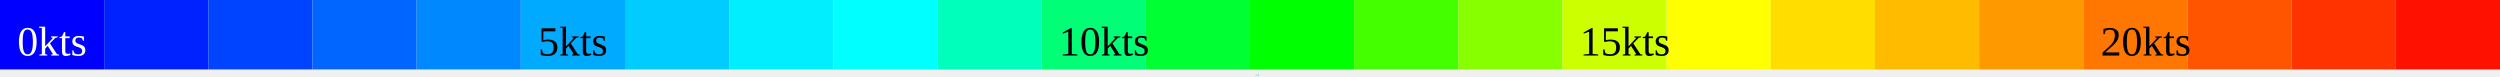
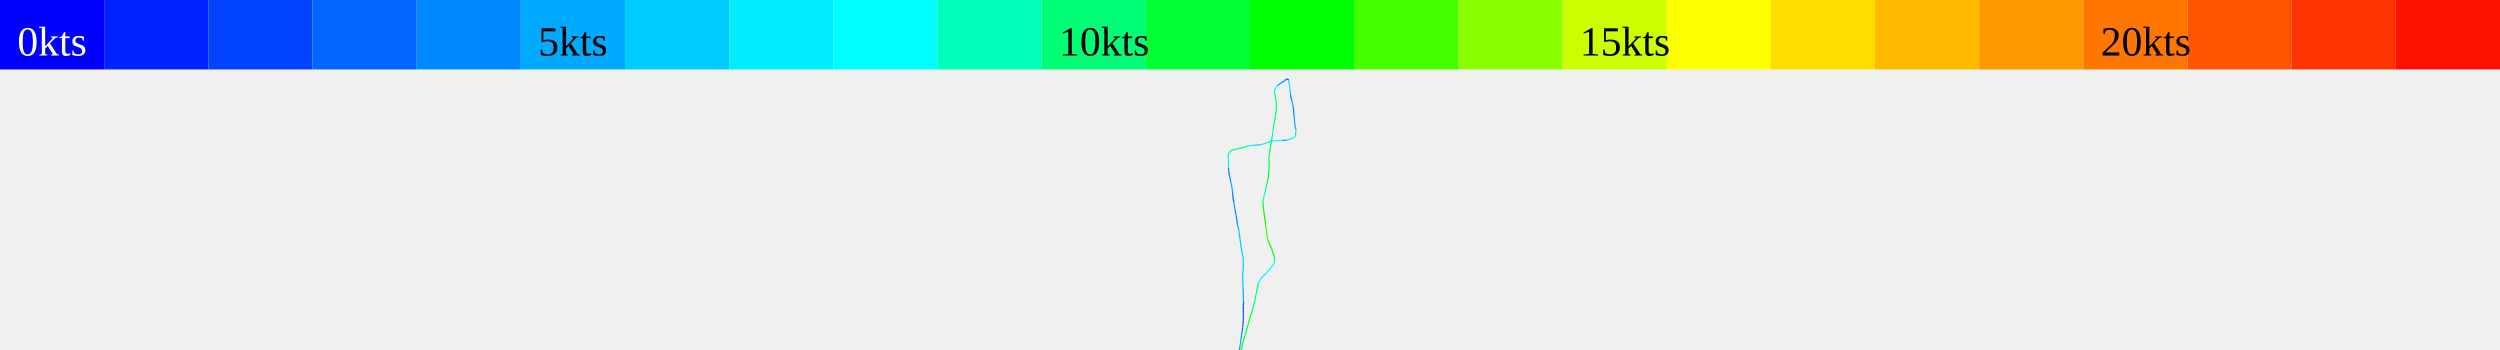
<svg xmlns="http://www.w3.org/2000/svg" version="1.1" width="100%" height="100%">
  <style type="text/css">
        
            .segment { fill: none; stroke-width: 4 }
            .segment:hover { stroke-width: 8 }
+             .timeline-segment { fill: blue; fill-opacity: 30%; stroke: blue }
        
    </style>
  <g id="legend">
    <rect x="0" y="0" width="30" height="20" fill="#00f" />
    <rect x="30" y="0" width="30" height="20" fill="#02f" />
    <rect x="60" y="0" width="30" height="20" fill="#04f" />
    <rect x="90" y="0" width="30" height="20" fill="#06f" />
    <rect x="120" y="0" width="30" height="20" fill="#08f" />
    <rect x="150" y="0" width="30" height="20" fill="#0af" />
    <rect x="180" y="0" width="30" height="20" fill="#0cf" />
    <rect x="210" y="0" width="30" height="20" fill="#0ef" />
    <rect x="240" y="0" width="30" height="20" fill="#0ff" />
    <rect x="270" y="0" width="30" height="20" fill="#0fb" />
    <rect x="300" y="0" width="30" height="20" fill="#0f7" />
    <rect x="330" y="0" width="30" height="20" fill="#0f3" />
    <rect x="360" y="0" width="30" height="20" fill="#0f0" />
    <rect x="390" y="0" width="30" height="20" fill="#4f0" />
    <rect x="420" y="0" width="30" height="20" fill="#8f0" />
    <rect x="450" y="0" width="30" height="20" fill="#cf0" />
    <rect x="480" y="0" width="30" height="20" fill="#ff0" />
    <rect x="510" y="0" width="30" height="20" fill="#fd0" />
    <rect x="540" y="0" width="30" height="20" fill="#fb0" />
    <rect x="570" y="0" width="30" height="20" fill="#f90" />
    <rect x="600" y="0" width="30" height="20" fill="#f70" />
    <rect x="630" y="0" width="30" height="20" fill="#f50" />
    <rect x="660" y="0" width="30" height="20" fill="#f30" />
    <rect x="690" y="0" width="30" height="20" fill="#f10" />
    <text x="5" y="16" fill="white">0kts</text>
    <text x="155" y="16" fill="black">5kts</text>
    <text x="305" y="16" fill="black">10kts</text>
    <text x="455" y="16" fill="black">15kts</text>
    <text x="605" y="16" fill="black">20kts</text>
  </g>
  <svg id="map" x="0" y="21" width="100%" viewBox="0 0 264.19 1155.482">
    <rect id="background" width="264.19" height="1155.482" fill="transparent" />
    <g class="segment">
      <line class="step" x1="49" y1="1127" x2="57" y2="1102" stroke="#0ff">
            </line>
      <line class="step" x1="57" y1="1102" x2="66" y2="1075" stroke="#0ff">
            </line>
      <line class="step" x1="66" y1="1075" x2="73" y2="1050" stroke="#0ef">
            </line>
      <line class="step" x1="73" y1="1050" x2="78" y2="1033" stroke="#0af">
            </line>
      <line class="step" x1="78" y1="1033" x2="81" y2="1012" stroke="#0af">
            </line>
      <line class="step" x1="81" y1="1012" x2="84" y2="988" stroke="#0af">
            </line>
      <line class="step" x1="84" y1="988" x2="88" y2="963" stroke="#0af">
            </line>
      <line class="step" x1="88" y1="963" x2="92" y2="940" stroke="#0af">
            </line>
      <line class="step" x1="92" y1="940" x2="96" y2="919" stroke="#0af">
            </line>
      <line class="step" x1="96" y1="919" x2="100" y2="897" stroke="#0af">
            </line>
      <line class="step" x1="100" y1="897" x2="103" y2="873" stroke="#0af">
            </line>
      <line class="step" x1="103" y1="873" x2="106" y2="855" stroke="#08f">
            </line>
      <line class="step" x1="106" y1="855" x2="108" y2="841" stroke="#06f">
            </line>
      <line class="step" x1="108" y1="841" x2="109" y2="828" stroke="#06f">
            </line>
      <line class="step" x1="109" y1="828" x2="110" y2="818" stroke="#04f">
            </line>
      <line class="step" x1="110" y1="818" x2="110" y2="810" stroke="#04f">
            </line>
      <line class="step" x1="110" y1="810" x2="110" y2="793" stroke="#06f">
            </line>
      <line class="step" x1="110" y1="793" x2="110" y2="781" stroke="#04f">
            </line>
      <line class="step" x1="110" y1="781" x2="110" y2="768" stroke="#04f">
            </line>
      <line class="step" x1="110" y1="768" x2="111" y2="760" stroke="#04f">
            </line>
      <line class="step" x1="111" y1="760" x2="110" y2="749" stroke="#08f">
            </line>
      <line class="step" x1="110" y1="749" x2="110" y2="726" stroke="#0af">
            </line>
      <line class="step" x1="110" y1="726" x2="109" y2="707" stroke="#0af">
            </line>
      <line class="step" x1="109" y1="707" x2="108" y2="690" stroke="#0cf">
            </line>
      <line class="step" x1="108" y1="690" x2="108" y2="674" stroke="#0cf">
            </line>
      <line class="step" x1="108" y1="674" x2="109" y2="653" stroke="#0cf">
            </line>
      <line class="step" x1="109" y1="653" x2="110" y2="629" stroke="#0cf">
            </line>
      <line class="step" x1="110" y1="629" x2="110" y2="613" stroke="#0cf">
            </line>
      <line class="step" x1="110" y1="613" x2="107" y2="598" stroke="#0cf">
            </line>
      <line class="step" x1="107" y1="598" x2="103" y2="577" stroke="#0cf">
            </line>
      <line class="step" x1="103" y1="577" x2="99" y2="548" stroke="#0cf">
            </line>
      <line class="step" x1="99" y1="548" x2="95" y2="518" stroke="#0cf">
            </line>
      <line class="step" x1="95" y1="518" x2="90" y2="498" stroke="#0af">
            </line>
      <line class="step" x1="90" y1="498" x2="89" y2="488" stroke="#06f">
            </line>
      <line class="step" x1="89" y1="488" x2="86" y2="470" stroke="#08f">
            </line>
      <line class="step" x1="86" y1="470" x2="82" y2="448" stroke="#08f">
            </line>
      <line class="step" x1="82" y1="448" x2="79" y2="428" stroke="#0af">
            </line>
      <line class="step" x1="79" y1="428" x2="76" y2="413" stroke="#06f">
            </line>
      <line class="step" x1="76" y1="413" x2="75" y2="401" stroke="#06f">
            </line>
      <line class="step" x1="75" y1="401" x2="74" y2="388" stroke="#08f">
            </line>
      <line class="step" x1="74" y1="388" x2="70" y2="364" stroke="#0af">
            </line>
      <line class="step" x1="70" y1="364" x2="69" y2="362" stroke="#0af">
            </line>
      <line class="step" x1="69" y1="362" x2="66" y2="348" stroke="#08f">
            </line>
      <line class="step" x1="66" y1="348" x2="64" y2="338" stroke="#08f">
            </line>
      <line class="step" x1="64" y1="338" x2="62" y2="328" stroke="#06f">
            </line>
      <line class="step" x1="62" y1="328" x2="61" y2="313" stroke="#08f">
            </line>
    </g>
    <g class="segment">
      <line class="step" x1="61" y1="313" x2="61" y2="293" stroke="#0ef">
            </line>
      <line class="step" x1="61" y1="293" x2="61" y2="283" stroke="#0ef">
            </line>
      <line class="step" x1="61" y1="283" x2="60" y2="267" stroke="#0ef">
            </line>
      <line class="step" x1="60" y1="267" x2="68" y2="257" stroke="#0fb">
            </line>
      <line class="step" x1="68" y1="257" x2="77" y2="254" stroke="#0f3">
            </line>
      <line class="step" x1="77" y1="254" x2="114" y2="245" stroke="#0f7">
            </line>
    </g>
    <g class="segment">
      <line class="step" x1="114" y1="245" x2="126" y2="241" stroke="#0fb">
            </line>
      <line class="step" x1="126" y1="241" x2="147" y2="239" stroke="#0ff">
            </line>
      <line class="step" x1="147" y1="239" x2="167" y2="237" stroke="#0cf">
            </line>
      <line class="step" x1="167" y1="237" x2="179" y2="234" stroke="#0ef">
            </line>
      <line class="step" x1="179" y1="234" x2="201" y2="225" stroke="#0fb">
            </line>
      <line class="step" x1="201" y1="225" x2="237" y2="223" stroke="#0ff">
            </line>
    </g>
    <g class="segment">
      <line class="step" x1="237" y1="223" x2="255" y2="222" stroke="#0af">
            </line>
      <line class="step" x1="255" y1="222" x2="276" y2="214" stroke="#0ef">
            </line>
      <line class="step" x1="276" y1="214" x2="282" y2="208" stroke="#0fb">
            </line>
      <line class="step" x1="282" y1="208" x2="284" y2="188" stroke="#0ef">
            </line>
      <line class="step" x1="284" y1="188" x2="281" y2="177" stroke="#0af">
            </line>
      <line class="step" x1="281" y1="177" x2="279" y2="158" stroke="#0af">
            </line>
    </g>
    <g class="segment">
      <line class="step" x1="279" y1="158" x2="277" y2="137" stroke="#0af">
            </line>
      <line class="step" x1="277" y1="137" x2="276" y2="122" stroke="#08f">
            </line>
      <line class="step" x1="276" y1="122" x2="274" y2="108" stroke="#08f">
            </line>
      <line class="step" x1="274" y1="108" x2="271" y2="93" stroke="#0af">
            </line>
      <line class="step" x1="271" y1="93" x2="268" y2="84" stroke="#08f">
            </line>
      <line class="step" x1="268" y1="84" x2="266" y2="73" stroke="#06f">
            </line>
    </g>
    <g class="segment">
      <line class="step" x1="266" y1="73" x2="264" y2="55" stroke="#0cf">
            </line>
      <line class="step" x1="264" y1="55" x2="260" y2="24" stroke="#0ef">
            </line>
      <line class="step" x1="260" y1="24" x2="257" y2="20" stroke="#06f">
            </line>
      <line class="step" x1="257" y1="20" x2="252" y2="21" stroke="#02f">
            </line>
      <line class="step" x1="252" y1="21" x2="247" y2="25" stroke="#06f">
            </line>
      <line class="step" x1="247" y1="25" x2="235" y2="33" stroke="#08f">
            </line>
      <line class="step" x1="235" y1="33" x2="222" y2="42" stroke="#0af">
            </line>
      <line class="step" x1="222" y1="42" x2="212" y2="57" stroke="#0ff">
            </line>
    </g>
    <g class="segment">
      <line class="step" x1="212" y1="57" x2="214" y2="70" stroke="#0fb">
            </line>
      <line class="step" x1="214" y1="70" x2="219" y2="101" stroke="#0f7">
            </line>
      <line class="step" x1="219" y1="101" x2="220" y2="110" stroke="#0f7">
            </line>
      <line class="step" x1="220" y1="110" x2="216" y2="142" stroke="#0f7">
            </line>
      <line class="step" x1="216" y1="142" x2="210" y2="177" stroke="#0f7">
            </line>
      <line class="step" x1="210" y1="177" x2="206" y2="207" stroke="#0fb">
            </line>
      <line class="step" x1="206" y1="207" x2="199" y2="248" stroke="#0f7">
            </line>
      <line class="step" x1="199" y1="248" x2="194" y2="281" stroke="#0f7">
            </line>
      <line class="step" x1="194" y1="281" x2="196" y2="302" stroke="#0f3">
            </line>
      <line class="step" x1="196" y1="302" x2="193" y2="341" stroke="#0f3">
            </line>
      <line class="step" x1="193" y1="341" x2="186" y2="376" stroke="#0f3">
            </line>
      <line class="step" x1="186" y1="376" x2="178" y2="409" stroke="#0fb">
            </line>
      <line class="step" x1="178" y1="409" x2="175" y2="426" stroke="#0fb">
            </line>
      <line class="step" x1="175" y1="426" x2="177" y2="452" stroke="#0f3">
            </line>
      <line class="step" x1="177" y1="452" x2="184" y2="502" stroke="#0f0">
            </line>
      <line class="step" x1="184" y1="502" x2="190" y2="549" stroke="#4f0">
            </line>
      <line class="step" x1="190" y1="549" x2="192" y2="554" stroke="#4f0">
            </line>
      <line class="step" x1="192" y1="554" x2="203" y2="579" stroke="#0f0">
            </line>
      <line class="step" x1="203" y1="579" x2="214" y2="612" stroke="#0f3">
            </line>
    </g>
    <g class="segment">
      <line class="step" x1="214" y1="612" x2="212" y2="630" stroke="#0fb">
            </line>
      <line class="step" x1="212" y1="630" x2="208" y2="635" stroke="#0ff">
            </line>
      <line class="step" x1="208" y1="635" x2="185" y2="662" stroke="#0ff">
            </line>
      <line class="step" x1="185" y1="662" x2="169" y2="678" stroke="#0ef">
            </line>
      <line class="step" x1="169" y1="678" x2="159" y2="695" stroke="#0ff">
            </line>
      <line class="step" x1="159" y1="695" x2="153" y2="726" stroke="#0f7">
            </line>
      <line class="step" x1="153" y1="726" x2="147" y2="757" stroke="#0f7">
            </line>
      <line class="step" x1="147" y1="757" x2="138" y2="789" stroke="#0f7">
            </line>
      <line class="step" x1="138" y1="789" x2="127" y2="827" stroke="#0f3">
            </line>
      <line class="step" x1="127" y1="827" x2="118" y2="858" stroke="#0f3">
            </line>
      <line class="step" x1="118" y1="858" x2="108" y2="892" stroke="#0f3">
            </line>
      <line class="step" x1="108" y1="892" x2="100" y2="929" stroke="#0f0">
            </line>
      <line class="step" x1="100" y1="929" x2="94" y2="956" stroke="#0f7">
            </line>
      <line class="step" x1="94" y1="956" x2="86" y2="989" stroke="#0f3">
            </line>
      <line class="step" x1="86" y1="989" x2="78" y2="1028" stroke="#0f0">
            </line>
      <line class="step" x1="78" y1="1028" x2="74" y2="1067" stroke="#0f0">
            </line>
      <line class="step" x1="74" y1="1067" x2="72" y2="1105" stroke="#0f7">
            </line>
    </g>
    <g class="segment">
      <line class="step" x1="72" y1="1105" x2="65" y2="1137" stroke="#0fb">
            </line>
      <line class="step" x1="65" y1="1137" x2="62" y2="1148" stroke="#0ff">
            </line>
      <line class="step" x1="62" y1="1148" x2="56" y2="1157" stroke="#0cf">
            </line>
      <line class="step" x1="56" y1="1157" x2="41" y2="1170" stroke="#0af">
            </line>
      <line class="step" x1="41" y1="1170" x2="29" y2="1174" stroke="#0af">
            </line>
      <line class="step" x1="29" y1="1174" x2="22" y2="1175" stroke="#06f">
            </line>
      <line class="step" x1="22" y1="1175" x2="21" y2="1175" stroke="#02f">
            </line>
      <line class="step" x1="21" y1="1175" x2="20" y2="1174" stroke="#00f">
            </line>
    </g>
  </svg>
+   <svg id="timeline" x="5%" y="100" width="90%" viewBox="0 0 825 500">
+     <polygon class="timeline-segment" points="0,500 0,340 7,340 15,340 23,360 30,400 39,400 48,400 58,400 68,400 77,400 86,400 96,400 105,420 114,440 123,440 132,460 138,460 150,440 159,460 169,460 176,460 182,420 192,400 200,400 206,380 212,380 219,380 227,380 232,380 237,380 245,380 256,380 266,380 275,400 281,440 290,420 300,420 309,400 318,440 326,440 333,420 342,400 343,400 350,420 356,420 362,440 369,420 369,500" />
+     <polygon class="timeline-segment" points="369,500 369,360 372,360 377,360 380,320 382,280 391,300 391,500" />
+     <polygon class="timeline-segment" points="391,500 391,320 397,340 404,380 408,360 414,320 424,340 424,500" />
+     <polygon class="timeline-segment" points="424,500 424,400 431,360 433,320 439,360 444,400 452,400 452,500" />
+     <polygon class="timeline-segment" points="452,500 452,400 459,420 466,420 472,400 477,420 484,440 484,500" />
+     <polygon class="timeline-segment" points="484,500 484,380 493,360 496,440 503,480 508,440 515,420 521,400 526,340 526,500" />
+     <polygon class="timeline-segment" points="526,500 526,320 533,300 535,300 542,300 550,300 557,320 566,300 573,300 577,280 585,280 592,280 600,320 604,320 609,280 618,260 626,240 627,240 632,260 639,280 639,500" />
+     <polygon class="timeline-segment" points="639,500 639,320 641,340 651,340 658,360 663,340 670,300 677,300 684,300 692,280 698,280 705,280 712,260 718,300 725,280 732,260 739,260 747,300 747,500" />
+     <polygon class="timeline-segment" points="747,500 747,320 750,340 754,380 763,400 768,400 773,440 775,480 779,500 779,500" />
+   </svg>
</svg>
